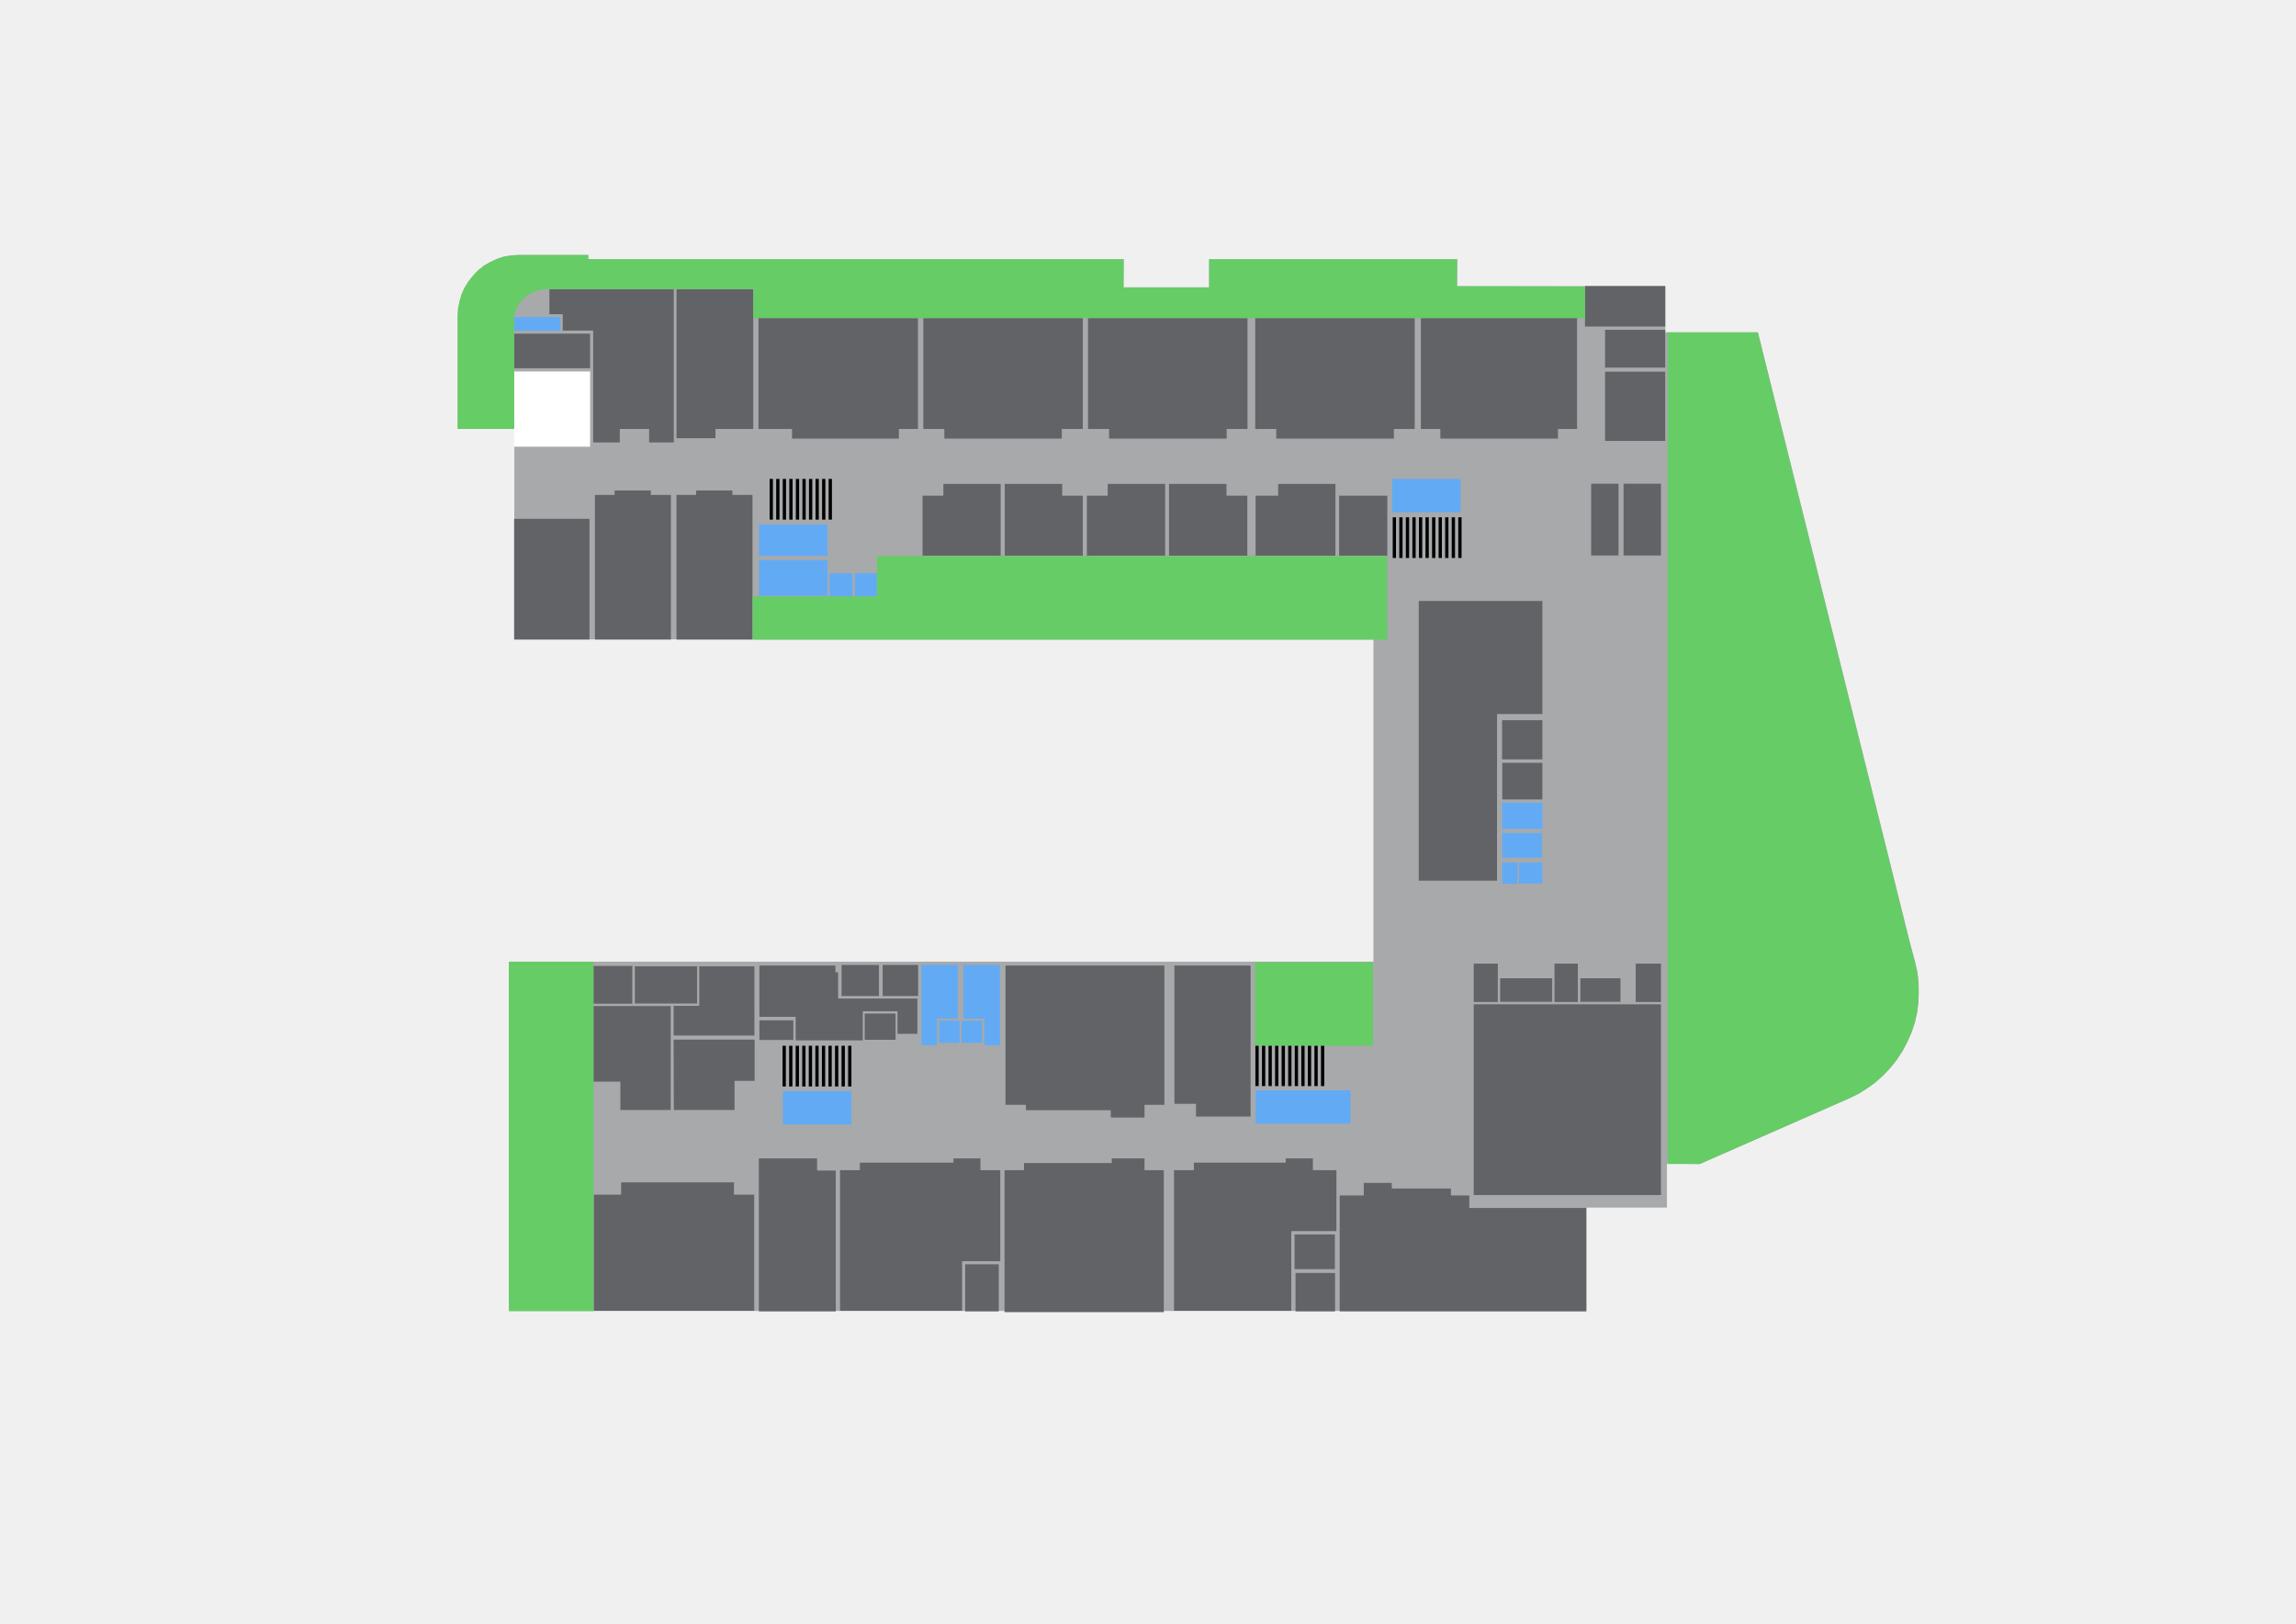
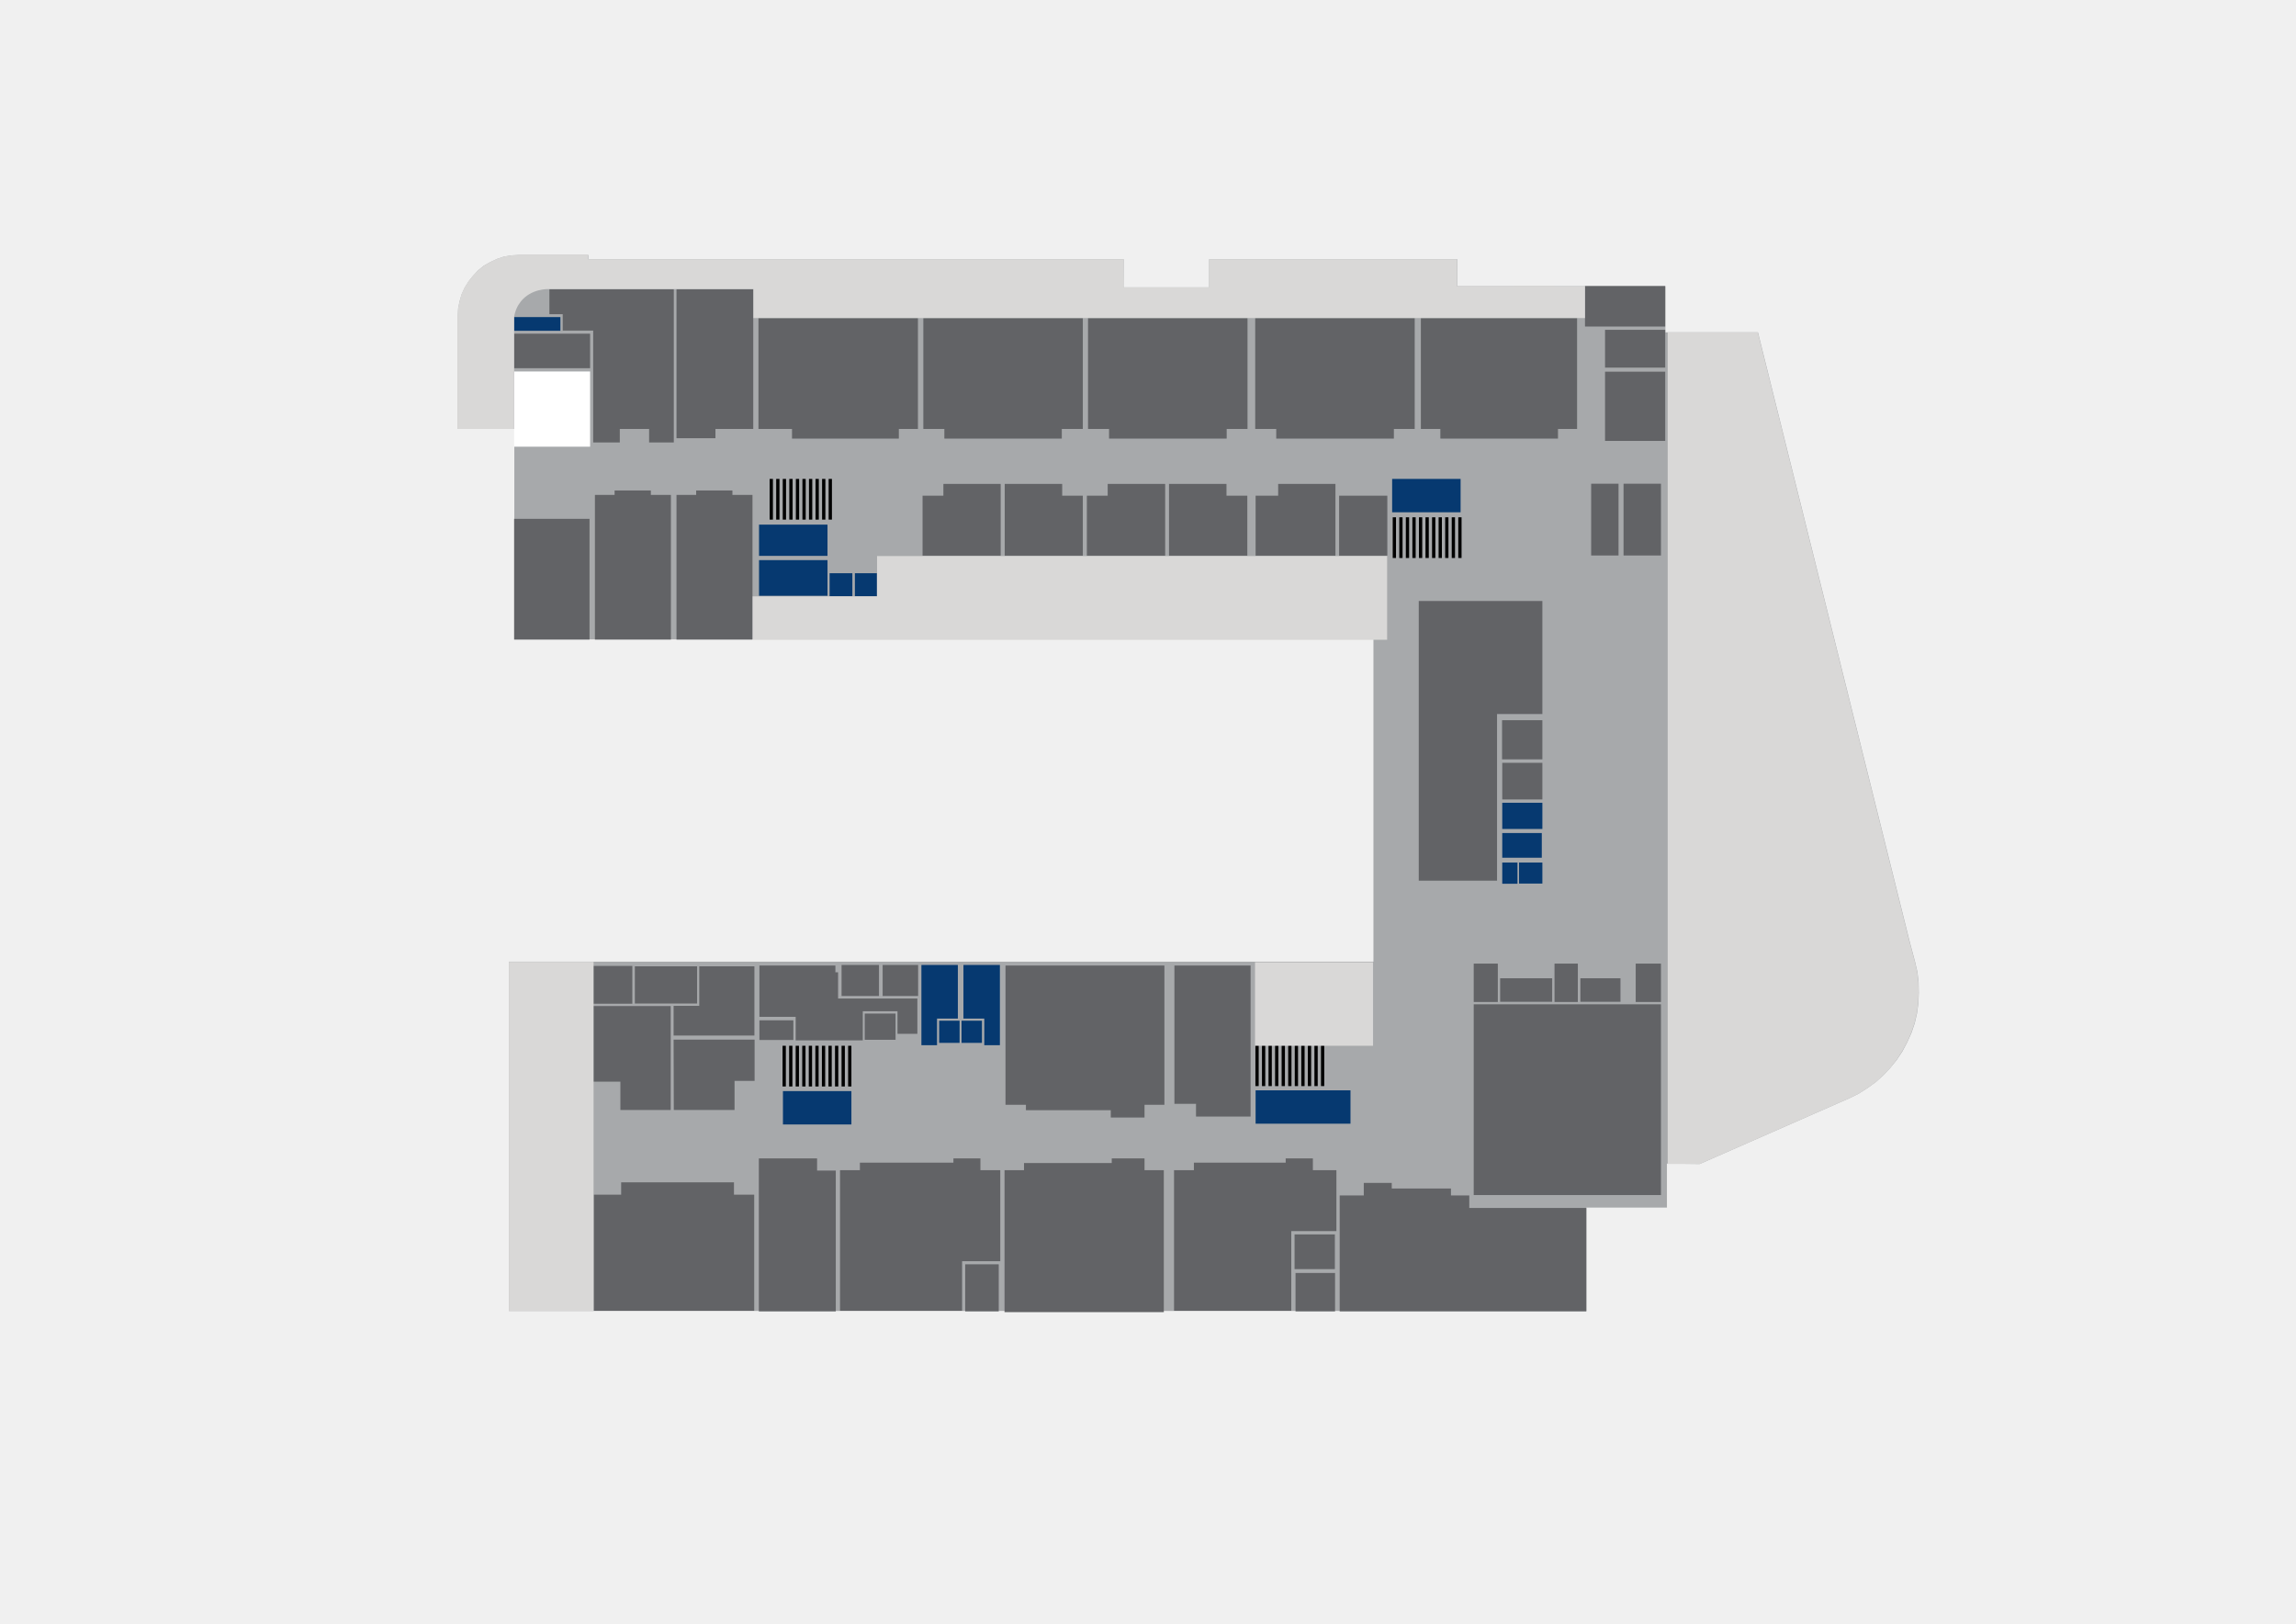
<svg xmlns="http://www.w3.org/2000/svg" version="1.1" id="Layer_3" x="0px" y="0px" viewBox="0 0 1190.6 841.9" style="enable-background:new 0 0 1190.6 841.9;" xml:space="preserve">
  <style type="text/css">
	.st0{fill:#A7A9AB;}
	.st1{fill:#FFFFFF;}
	.st2{fill:#626366;}
- 	.st3{fill:#62ABF4;}
- 	.st4{fill:#66CC66;}
+ 	.st3{fill:#063970;}
+ 	.st4{fill:#D9D8D7;}
	.st6{fill:#BB2E29;}
</style>
  <pattern id="fillPattern" x="10" y="10" width="20" height="20" patternUnits="userSpaceOnUse" patternTransform="rotate(35)">
    <circle cx="10" cy="10" r="10" style="stroke: none; fill: #BB2E29" />
  </pattern>
  <path class="st0" d="M881.4,603.5l77.6-34.1l4.7-2.3l4.6-2.9l4.3-3.1l4-3.6l3.6-3.8l3.4-4.2l2.9-4.4l2.5-4.7l2.2-4.9l1.7-5l1.2-5.2  l0.7-5.3l0.2-5.3l-0.1-5.4l-0.6-5.3l-1.2-5.2l-3-11.3l-78.5-315.2h-48v-23.9h-108l0.1-14H627V149h-44.4l0.1-14.6H305.1v-2.2h-36  l-3.8,0.2l-3.8,0.6l-3.6,1.2l-3.5,1.6l-3.4,1.9l-3,2.4l-2.6,2.8l-2.4,3l-2,3.2l-1.6,3.5l-1.1,3.7l-0.7,3.7l-0.2,3.8v58.6h29.3v109.1  h445.5v167.1H263.9v181.1h558.7v-53.6h41.8v-22.8L881.4,603.5z" />
  <rect x="266.6" y="192.6" class="st1" width="39.4" height="39" />
  <rect x="266.5" y="173" class="st2" width="39.5" height="17.9" />
  <rect x="721.9" y="248.3" class="st3" width="35.5" height="17.3" />
  <rect x="732.4" y="268.2" width="1.7" height="21.1" />
  <rect x="729" y="268.2" width="1.7" height="21.1" />
  <rect x="725.6" y="268.2" width="1.7" height="21.1" />
  <rect x="722.2" y="268.2" width="1.7" height="21.1" />
  <rect x="735.8" y="268.2" width="1.7" height="21.1" />
  <rect x="739.2" y="268.2" width="1.7" height="21.1" />
  <rect x="742.6" y="268.2" width="1.7" height="21.1" />
  <rect x="746" y="268.2" width="1.7" height="21.1" />
  <rect x="749.4" y="268.2" width="1.7" height="21.1" />
  <rect x="752.8" y="268.2" width="1.7" height="21.1" />
  <rect x="756.2" y="268.2" width="1.7" height="21.1" />
  <rect x="266.5" y="164.4" class="st3" width="24.1" height="7.1" />
  <polygon class="st2" points="284.9,149.9 284.9,162.9 291.8,162.9 291.8,171.4 307.6,171.4 307.6,229.4 321.4,229.4 321.4,222.4   336.6,222.4 336.6,229.4 349.4,229.4 349.4,149.9 " />
  <polygon class="st2" points="390.6,149.9 371,149.9 364,149.9 350.8,149.9 350.8,227.2 371,227.2 371,222.4 390.6,222.4 " />
  <polygon id="_6137_WP01_009" class="st2" points="476,164.9 393.3,164.9 393.3,222.4 410.7,222.4 410.7,227.4 466.1,227.4 466.1,222.4 476,222.4 " />
  <polygon id="_6137_WP01_031" class="st2" points="561.5,164.9 478.8,164.9 478.8,222.4 489.7,222.4 489.7,227.4 550.6,227.4 550.6,222.4 561.5,222.4 " />
  <polygon id="_6137_WP01_032" class="st2" points="646.9,164.9 564.2,164.9 564.2,222.4 575.1,222.4 575.1,227.4 636.1,227.4 636.1,222.4 646.9,222.4 " />
  <polygon class="st2" points="733.6,164.9 650.9,164.9 650.9,222.4 661.8,222.4 661.8,227.4 722.8,227.4 722.8,222.4 733.6,222.4 " />
  <polygon class="st2" points="817.8,164.9 736.8,164.9 736.8,222.4 746.9,222.4 746.9,227.4 807.9,227.4 807.9,222.4 817.8,222.4 " />
  <rect x="821.9" y="148.3" class="st2" width="41.6" height="21" />
  <rect x="832.3" y="171" class="st2" width="31.2" height="19.6" />
  <rect x="832.3" y="192.7" class="st2" width="31.2" height="35.9" />
  <rect x="825.1" y="250.8" class="st2" width="14.2" height="37.2" />
  <rect x="841.9" y="250.8" class="st2" width="19.4" height="37.2" />
  <rect x="694.4" y="257" class="st2" width="25" height="31.1" />
  <polygon class="st2" points="662.8,250.9 662.8,257 651.1,257 651.1,288.1 692.5,288.1 692.5,250.9 " />
  <polygon class="st2" points="574.4,250.9 574.4,257 563.6,257 563.6,288.1 604.2,288.1 604.2,250.9 " />
  <polygon class="st2" points="636,250.9 636,257 646.8,257 646.8,288.1 606.2,288.1 606.2,250.9 " />
  <polygon class="st2" points="489.2,250.9 489.2,257 478.4,257 478.4,288.1 518.9,288.1 518.9,250.9 " />
  <polygon class="st2" points="550.8,250.9 550.8,257 561.5,257 561.5,288.1 521,288.1 521,250.9 " />
  <rect x="393.6" y="272" class="st3" width="35.5" height="16.2" />
  <rect x="393.6" y="290.4" class="st3" width="35.5" height="18.5" />
  <rect x="409.3" y="248.3" width="1.7" height="21.1" />
  <rect x="405.9" y="248.3" width="1.7" height="21.1" />
  <rect x="402.5" y="248.3" width="1.7" height="21.1" />
  <rect x="399.1" y="248.3" width="1.7" height="21.1" />
  <rect x="412.7" y="248.3" width="1.7" height="21.1" />
  <rect x="416.1" y="248.3" width="1.7" height="21.1" />
  <rect x="419.5" y="248.3" width="1.7" height="21.1" />
  <rect x="422.9" y="248.3" width="1.7" height="21.1" />
  <rect x="426.3" y="248.3" width="1.7" height="21.1" />
  <rect x="429.7" y="248.3" width="1.7" height="21.1" />
  <rect x="430.2" y="297.2" class="st3" width="11.8" height="11.9" />
  <rect x="443.3" y="297.2" class="st3" width="11.4" height="11.9" />
  <polygon id="_6137_WP01_011" class="st2" points="379.8,256.6 379.8,254.3 361,254.3 361,256.6 350.8,256.6 350.8,331.6 390.2,331.6 390.2,256.6 " />
  <polygon id="_6137_WP01_012" class="st2" points="337.5,256.6 337.5,254.3 318.7,254.3 318.7,256.6 308.5,256.6 308.5,331.6 347.9,331.6 347.9,256.6 " />
  <rect x="266.6" y="269" class="st2" width="39.1" height="62.6" />
  <polygon class="st2" points="799.8,311.6 735.7,311.6 735.7,456.6 776.3,456.6 776.3,370.2 799.8,370.2 " />
  <rect x="778.9" y="373.4" class="st2" width="20.9" height="20.3" />
  <rect x="779" y="395.5" class="st2" width="20.8" height="19" />
  <rect x="779" y="416.2" class="st3" width="20.8" height="13.6" />
  <rect x="779" y="431.9" class="st3" width="20.5" height="12.8" />
  <rect x="779" y="447.2" class="st3" width="7.9" height="11" />
  <rect x="787.7" y="447.2" class="st3" width="12.1" height="10.9" />
  <rect x="764.2" y="499.6" class="st2" width="12.5" height="19.9" />
  <rect x="777.9" y="507.2" class="st2" width="27" height="12.2" />
  <rect x="806.1" y="499.6" class="st2" width="12.1" height="19.9" />
  <rect x="819.5" y="507.2" class="st2" width="20.8" height="12.2" />
  <rect x="848.2" y="499.6" class="st2" width="13.1" height="19.9" />
  <rect id="_6137_WP01_080" x="764.2" y="520.7" class="st2" width="97.1" height="98.9" />
  <polygon class="st2" points="761.9,626.3 761.9,619.8 752.4,619.8 752.4,616.2 721.7,616.2 721.7,613.3 707.2,613.3 707.2,619.8   694.7,619.8 694.7,679.9 822.6,679.9 822.6,626.3 " />
  <rect x="671.3" y="640" class="st2" width="20.9" height="18" />
  <rect x="671.8" y="660" class="st2" width="20.5" height="19.9" />
  <polygon class="st2" points="693,606.7 680.8,606.7 680.8,600.6 666.7,600.6 666.7,602.8 619.1,602.8 619.1,606.7 608.8,606.7   608.8,679.6 669.6,679.6 669.6,638.3 693,638.3 " />
  <polygon id="_6137_WP01_086" class="st2" points="593.5,606.7 593.5,600.6 576.5,600.6 576.5,603 531,603 531,606.7 520.9,606.7 520.9,680.3   603.5,680.3 603.5,606.7 " />
  <rect x="500.5" y="655.5" class="st2" width="17.4" height="24.4" />
  <polygon id="_6137_WP01_088" class="st2" points="518.7,606.7 508.4,606.7 508.4,600.6 494.4,600.6 494.4,602.8 445.9,602.8 445.9,606.7 435.6,606.7   435.6,679.6 498.9,679.6 498.9,653.9 518.7,653.9 " />
  <polygon class="st2" points="423.7,600.6 393.5,600.6 393.5,679.9 433.4,679.9 433.4,606.9 423.7,606.9 " />
  <polygon class="st2" points="380.6,619.4 380.6,613 322.1,613 322.1,619.4 307.9,619.4 307.9,679.6 391.1,679.6 391.1,619.4 " />
  <rect x="307.7" y="500.8" class="st2" width="20.2" height="19.6" />
  <rect x="329.2" y="501" class="st2" width="32.3" height="19.3" />
  <polygon class="st2" points="362.6,501 362.6,521.5 349.3,521.5 349.3,536.9 391.2,536.9 391.2,501 " />
  <polygon class="st2" points="307.7,521.6 307.7,560.8 321.7,560.8 321.7,575.5 347.8,575.5 347.8,521.6 " />
  <polygon class="st2" points="391.3,539 349.3,539 349.4,575.5 380.9,575.5 380.9,560.4 391.3,560.4 " />
  <rect x="393.8" y="529" class="st2" width="17.6" height="10.2" />
  <rect x="448.4" y="525.5" class="st2" width="16" height="13.6" />
  <rect x="436.4" y="500.3" class="st2" width="19.4" height="16.1" />
  <rect x="457.7" y="500.3" class="st2" width="18.4" height="16.1" />
  <polygon class="st2" points="434.6,517.7 434.6,504.1 433.2,504.1 433.2,500.6 393.8,500.6 393.8,527.2 412.6,527.2 412.6,539.4   447.4,539.4 447.4,524.3 465.4,524.3 465.4,536 475.7,536 475.7,517.7 " />
  <rect x="406" y="565.7" class="st3" width="35.5" height="17.3" />
  <g>
    <rect x="416" y="542.2" width="1.7" height="21.1" />
    <rect x="412.6" y="542.2" width="1.7" height="21.1" />
    <rect x="409.2" y="542.2" width="1.7" height="21.1" />
    <rect x="405.8" y="542.2" width="1.7" height="21.1" />
    <rect x="419.4" y="542.2" width="1.7" height="21.1" />
    <rect x="422.8" y="542.2" width="1.7" height="21.1" />
    <rect x="426.2" y="542.2" width="1.7" height="21.1" />
    <rect x="429.6" y="542.2" width="1.7" height="21.1" />
    <rect x="433" y="542.2" width="1.7" height="21.1" />
    <rect x="436.4" y="542.2" width="1.7" height="21.1" />
    <rect x="439.8" y="542.2" width="1.7" height="21.1" />
  </g>
  <polygon class="st3" points="496.7,500.3 477.8,500.3 477.8,541.9 485.9,541.9 485.9,528.1 496.7,528.1 " />
  <polygon class="st3" points="499.6,500.3 518.5,500.3 518.5,541.9 510.4,541.9 510.4,528.1 499.6,528.1 " />
  <rect x="487" y="529.2" class="st3" width="10.6" height="11.5" />
  <rect x="498.6" y="529.2" class="st3" width="10.6" height="11.5" />
  <polygon id="_6137_WP01_123" class="st2" points="603.8,500.6 521.4,500.6 521.4,572.8 532,572.8 532,575.6 576,575.6 576,579.4 593.5,579.4   593.5,572.8 603.8,572.8 " />
  <polygon class="st2" points="609,500.6 609,572.3 620.2,572.3 620.2,578.9 648.5,578.9 648.5,572.3 648.5,568.4 648.5,500.6 " />
  <rect x="651.1" y="565.3" class="st3" width="49.2" height="17.3" />
  <g>
    <rect x="661.2" y="542" width="1.7" height="21.1" />
    <rect x="657.8" y="542" width="1.7" height="21.1" />
    <rect x="654.4" y="542" width="1.7" height="21.1" />
    <rect x="651" y="542" width="1.7" height="21.1" />
    <rect x="664.6" y="542" width="1.7" height="21.1" />
    <rect x="668" y="542" width="1.7" height="21.1" />
    <rect x="671.4" y="542" width="1.7" height="21.1" />
    <rect x="674.8" y="542" width="1.7" height="21.1" />
    <rect x="678.2" y="542" width="1.7" height="21.1" />
    <rect x="681.6" y="542" width="1.7" height="21.1" />
    <rect x="685" y="542" width="1.7" height="21.1" />
  </g>
  <g id="Livello_2_1_">
    <g id="Livello_2-2">
      <path class="st4" d="M755.5,148.4l0.1-14H627V149h-44.4l0.1-14.6H305v-2.2h-36l-3.8,0.2l-3.8,0.6l-3.6,1.2l-3.5,1.6l-3.3,1.9    l-3,2.4l-2.7,2.8l-2.4,3l-2,3.2l-1.6,3.5l-1,3.7l-0.8,3.7l-0.2,3.8v58.6h29.3v-58c0.4-2.9,1.6-5.7,3.4-8c5.3-6.7,13.8-6.6,15-6.5    h105.7v15h431.2v-16.4L755.5,148.4z" />
      <rect x="263.9" y="498.7" class="st4" width="43.9" height="181.1" />
      <polygon class="st4" points="994.8,509.3 994.2,504 993,498.8 990,487.6 911.5,172.3 864.8,172.3 864.8,603.5 881.4,603.5     959,569.4 963.7,567.1 968.3,564.2 972.6,561.1 976.6,557.5 980.2,553.7 983.5,549.5 986.4,545 988.9,540.4 991.1,535.4     992.8,530.4 994,525.2 994.7,520 994.9,514.7   " />
      <polygon class="st4" points="454.8,288.3 454.8,309.2 390.3,309.2 390.3,331.7 719.3,331.7 719.3,310.7 719.3,309.2 719.3,288.3       " />
      <polygon class="st4" points="650.8,498.9 650.8,542.2 712,542.2 712,498.9   " />
    </g>
  </g>
</svg>
